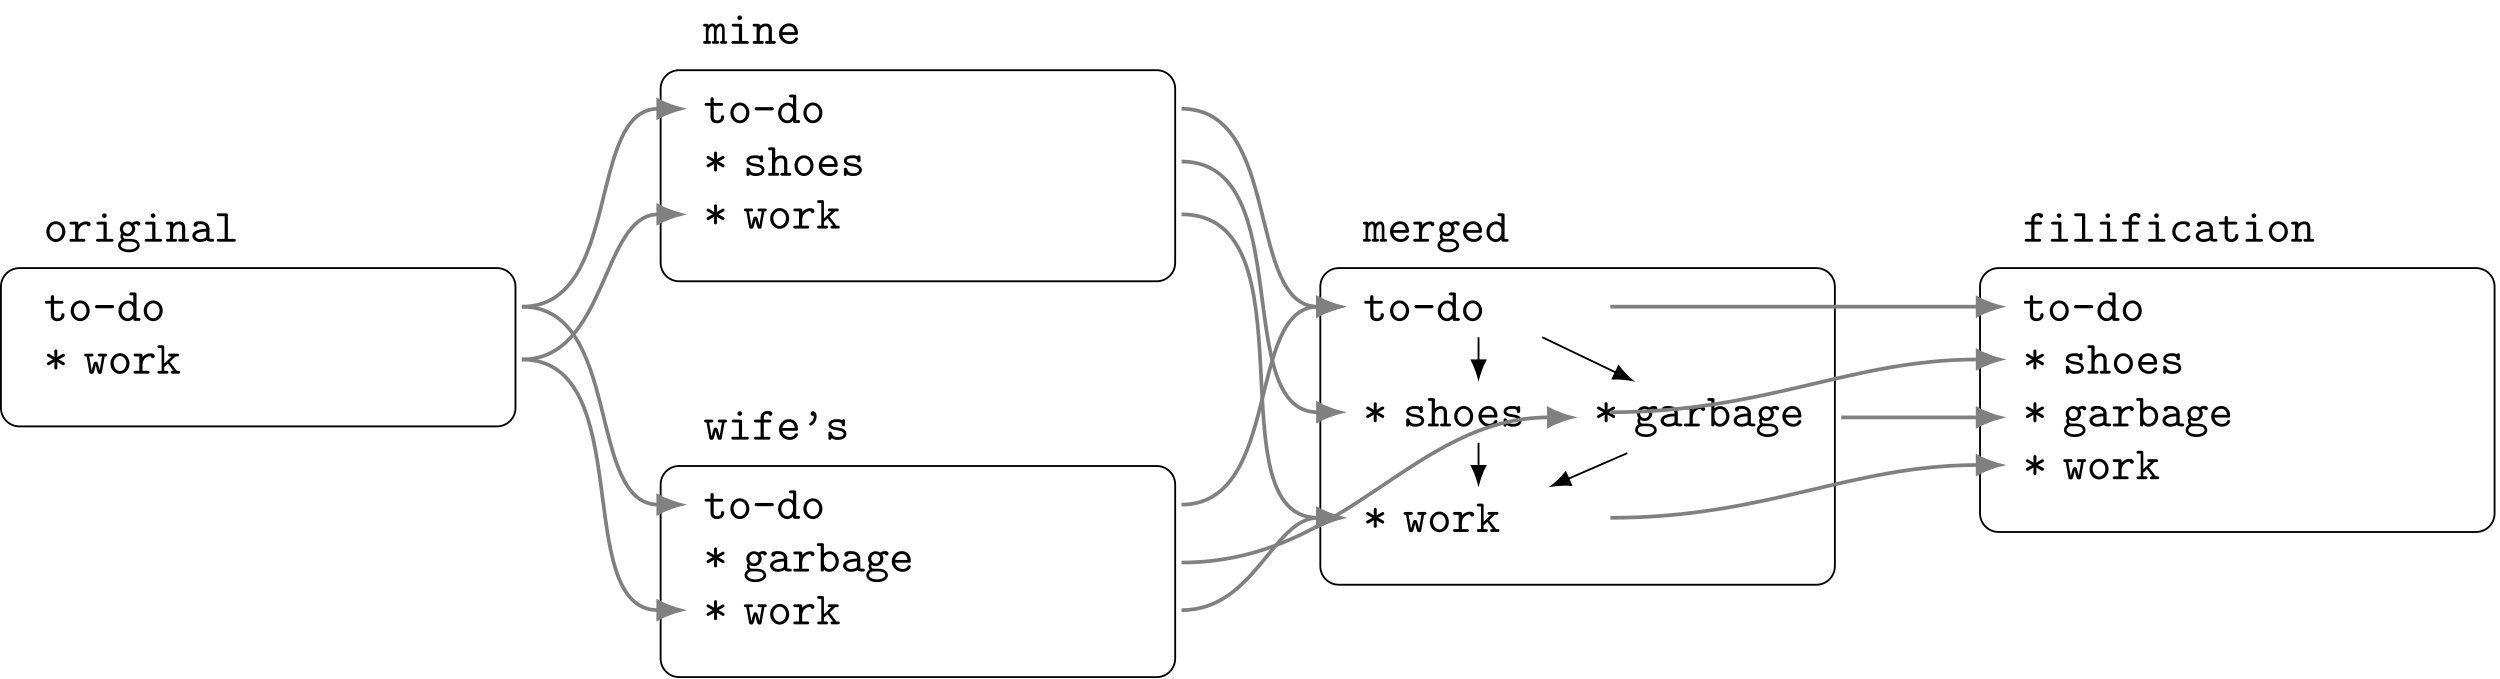
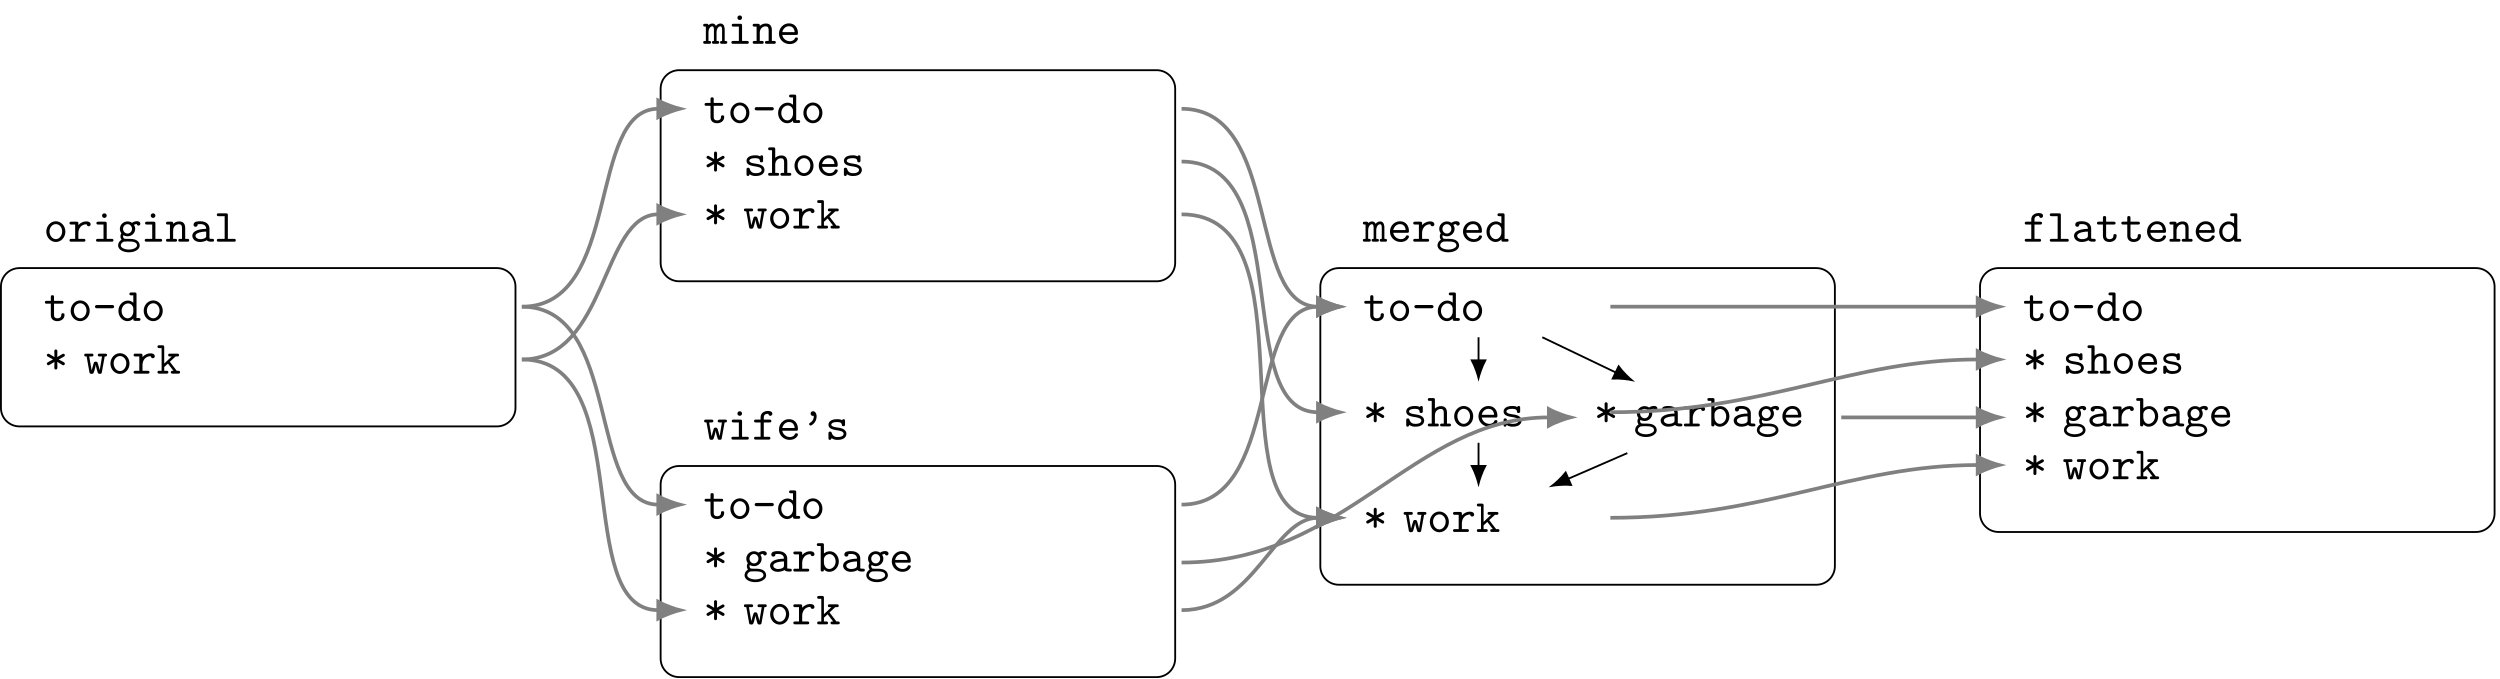
<svg xmlns="http://www.w3.org/2000/svg" xmlns:xlink="http://www.w3.org/1999/xlink" width="537.118pt" height="145.671pt" viewBox="0 0 537.118 145.671" version="1.1">
  <defs>
    <g>
      <symbol overflow="visible" id="glyph0-0">
        <path style="stroke:none;" d="" />
      </symbol>
      <symbol overflow="visible" id="glyph0-1">
        <path style="stroke:none;" d="M 4.656 -2.156 C 4.656 -3.406 3.734 -4.391 2.609 -4.391 C 1.5 -4.391 0.562 -3.406 0.562 -2.156 C 0.562 -0.891 1.516 0.062 2.609 0.062 C 3.703 0.062 4.656 -0.891 4.656 -2.156 Z M 2.609 -0.547 C 1.875 -0.547 1.25 -1.297 1.25 -2.219 C 1.25 -3.125 1.906 -3.781 2.609 -3.781 C 3.328 -3.781 3.969 -3.125 3.969 -2.219 C 3.969 -1.297 3.344 -0.547 2.609 -0.547 Z M 2.609 -0.547 " />
      </symbol>
      <symbol overflow="visible" id="glyph0-2">
        <path style="stroke:none;" d="M 2.219 -1.859 C 2.219 -2.797 2.797 -3.75 4 -3.75 C 4.016 -3.516 4.188 -3.312 4.438 -3.312 C 4.656 -3.312 4.859 -3.469 4.859 -3.734 C 4.859 -3.938 4.734 -4.359 3.906 -4.359 C 3.406 -4.359 2.766 -4.172 2.219 -3.547 L 2.219 -3.891 C 2.219 -4.203 2.156 -4.297 1.812 -4.297 L 0.719 -4.297 C 0.562 -4.297 0.312 -4.297 0.312 -4 C 0.312 -3.688 0.562 -3.688 0.719 -3.688 L 1.531 -3.688 L 1.531 -0.609 L 0.719 -0.609 C 0.562 -0.609 0.312 -0.609 0.312 -0.312 C 0.312 0 0.562 0 0.719 0 L 3.312 0 C 3.469 0 3.734 0 3.734 -0.297 C 3.734 -0.609 3.469 -0.609 3.312 -0.609 L 2.219 -0.609 Z M 2.219 -1.859 " />
      </symbol>
      <symbol overflow="visible" id="glyph0-3">
        <path style="stroke:none;" d="M 3.078 -3.891 C 3.078 -4.203 3.016 -4.297 2.688 -4.297 L 1.266 -4.297 C 1.109 -4.297 0.859 -4.297 0.859 -4 C 0.859 -3.688 1.109 -3.688 1.266 -3.688 L 2.391 -3.688 L 2.391 -0.609 L 1.188 -0.609 C 1.031 -0.609 0.781 -0.609 0.781 -0.297 C 0.781 0 1.031 0 1.188 0 L 4.125 0 C 4.281 0 4.531 0 4.531 -0.297 C 4.531 -0.609 4.281 -0.609 4.125 -0.609 L 3.078 -0.609 Z M 3.078 -5.609 C 3.078 -5.875 2.859 -6.094 2.578 -6.094 C 2.297 -6.094 2.078 -5.875 2.078 -5.609 C 2.078 -5.328 2.297 -5.109 2.578 -5.109 C 2.859 -5.109 3.078 -5.328 3.078 -5.609 Z M 3.078 -5.609 " />
      </symbol>
      <symbol overflow="visible" id="glyph0-4">
        <path style="stroke:none;" d="M 2.328 -1.75 C 1.781 -1.75 1.359 -2.219 1.359 -2.75 C 1.359 -3.312 1.797 -3.766 2.328 -3.766 C 2.859 -3.766 3.281 -3.297 3.281 -2.766 C 3.281 -2.188 2.844 -1.75 2.328 -1.75 Z M 1.422 -1.406 C 1.453 -1.391 1.828 -1.156 2.328 -1.156 C 3.234 -1.156 3.969 -1.875 3.969 -2.766 C 3.969 -3.062 3.875 -3.344 3.703 -3.625 C 3.922 -3.75 4.156 -3.781 4.281 -3.797 C 4.344 -3.531 4.578 -3.453 4.672 -3.453 C 4.844 -3.453 5.078 -3.578 5.078 -3.875 C 5.078 -4.094 4.891 -4.406 4.344 -4.406 C 4.234 -4.406 3.75 -4.391 3.297 -4.062 C 3.125 -4.172 2.781 -4.359 2.328 -4.359 C 1.391 -4.359 0.672 -3.609 0.672 -2.766 C 0.672 -2.328 0.844 -2 1 -1.812 C 0.891 -1.656 0.797 -1.438 0.797 -1.141 C 0.797 -0.781 0.938 -0.531 1.031 -0.422 C 0.297 0.031 0.297 0.703 0.297 0.812 C 0.297 1.672 1.328 2.281 2.609 2.281 C 3.891 2.281 4.938 1.672 4.938 0.812 C 4.938 0.453 4.75 -0.047 4.25 -0.312 C 4.109 -0.391 3.703 -0.609 2.797 -0.609 L 2.109 -0.609 C 2.031 -0.609 1.891 -0.609 1.812 -0.625 C 1.672 -0.625 1.609 -0.625 1.484 -0.766 C 1.375 -0.906 1.359 -1.109 1.359 -1.125 C 1.359 -1.172 1.391 -1.312 1.422 -1.406 Z M 2.609 1.688 C 1.609 1.688 0.875 1.25 0.875 0.812 C 0.875 0.641 0.953 0.312 1.281 0.125 C 1.531 -0.047 1.609 -0.047 2.344 -0.047 C 3.234 -0.047 4.359 -0.047 4.359 0.812 C 4.359 1.25 3.609 1.688 2.609 1.688 Z M 2.609 1.688 " />
      </symbol>
      <symbol overflow="visible" id="glyph0-5">
        <path style="stroke:none;" d="M 1.656 -3.828 C 1.656 -4.141 1.656 -4.297 1.25 -4.297 L 0.531 -4.297 C 0.375 -4.297 0.125 -4.297 0.125 -3.984 C 0.125 -3.688 0.375 -3.688 0.516 -3.688 L 0.969 -3.688 L 0.969 -0.609 L 0.531 -0.609 C 0.375 -0.609 0.125 -0.609 0.125 -0.297 C 0.125 0 0.375 0 0.516 0 L 2.109 0 C 2.25 0 2.5 0 2.5 -0.297 C 2.5 -0.609 2.25 -0.609 2.094 -0.609 L 1.656 -0.609 L 1.656 -2.375 C 1.656 -3.375 2.391 -3.75 2.906 -3.75 C 3.422 -3.75 3.562 -3.469 3.562 -2.875 L 3.562 -0.609 L 3.188 -0.609 C 3.016 -0.609 2.766 -0.609 2.766 -0.297 C 2.766 0 3.047 0 3.188 0 L 4.703 0 C 4.844 0 5.109 0 5.109 -0.297 C 5.109 -0.609 4.859 -0.609 4.688 -0.609 L 4.25 -0.609 L 4.25 -2.922 C 4.25 -3.922 3.75 -4.359 2.953 -4.359 C 2.297 -4.359 1.844 -4.016 1.656 -3.828 Z M 1.656 -3.828 " />
      </symbol>
      <symbol overflow="visible" id="glyph0-6">
        <path style="stroke:none;" d="M 3.656 -0.312 C 3.875 -0.016 4.344 0 4.719 0 C 5 0 5.219 0 5.219 -0.312 C 5.219 -0.609 4.969 -0.609 4.828 -0.609 C 4.406 -0.609 4.312 -0.656 4.234 -0.688 L 4.234 -2.844 C 4.234 -3.547 3.688 -4.391 2.25 -4.391 C 1.828 -4.391 0.812 -4.391 0.812 -3.656 C 0.812 -3.359 1.016 -3.203 1.25 -3.203 C 1.406 -3.203 1.688 -3.297 1.688 -3.656 C 1.688 -3.734 1.703 -3.75 1.906 -3.766 C 2.047 -3.781 2.172 -3.781 2.266 -3.781 C 3.016 -3.781 3.531 -3.469 3.531 -2.766 C 1.781 -2.734 0.547 -2.234 0.547 -1.281 C 0.547 -0.594 1.172 0.062 2.188 0.062 C 2.562 0.062 3.188 -0.016 3.656 -0.312 Z M 3.531 -2.172 L 3.531 -1.328 C 3.531 -1.109 3.531 -0.891 3.156 -0.719 C 2.797 -0.547 2.344 -0.547 2.266 -0.547 C 1.641 -0.547 1.234 -0.891 1.234 -1.281 C 1.234 -1.766 2.094 -2.141 3.531 -2.172 Z M 3.531 -2.172 " />
      </symbol>
      <symbol overflow="visible" id="glyph0-7">
        <path style="stroke:none;" d="M 2.953 -5.688 C 2.953 -5.984 2.906 -6.094 2.562 -6.094 L 0.984 -6.094 C 0.828 -6.094 0.578 -6.094 0.578 -5.781 C 0.578 -5.484 0.844 -5.484 0.984 -5.484 L 2.266 -5.484 L 2.266 -0.609 L 0.984 -0.609 C 0.828 -0.609 0.578 -0.609 0.578 -0.297 C 0.578 0 0.844 0 0.984 0 L 4.25 0 C 4.406 0 4.656 0 4.656 -0.297 C 4.656 -0.609 4.422 -0.609 4.25 -0.609 L 2.953 -0.609 Z M 2.953 -5.688 " />
      </symbol>
      <symbol overflow="visible" id="glyph0-8">
        <path style="stroke:none;" d="M 2.219 -3.688 L 3.844 -3.688 C 4 -3.688 4.25 -3.688 4.25 -3.984 C 4.25 -4.297 4 -4.297 3.844 -4.297 L 2.219 -4.297 L 2.219 -5.109 C 2.219 -5.297 2.219 -5.516 1.875 -5.516 C 1.531 -5.516 1.531 -5.312 1.531 -5.109 L 1.531 -4.297 L 0.656 -4.297 C 0.5 -4.297 0.25 -4.297 0.25 -3.984 C 0.25 -3.688 0.5 -3.688 0.641 -3.688 L 1.531 -3.688 L 1.531 -1.25 C 1.531 -0.297 2.203 0.062 2.938 0.062 C 3.672 0.062 4.469 -0.375 4.469 -1.25 C 4.469 -1.438 4.469 -1.641 4.125 -1.641 C 3.797 -1.641 3.781 -1.438 3.781 -1.266 C 3.781 -0.641 3.203 -0.547 2.984 -0.547 C 2.219 -0.547 2.219 -1.062 2.219 -1.312 Z M 2.219 -3.688 " />
      </symbol>
      <symbol overflow="visible" id="glyph0-9">
        <path style="stroke:none;" d="M 4.203 -2.703 C 4.312 -2.703 4.672 -2.703 4.672 -3.047 C 4.672 -3.406 4.312 -3.406 4.203 -3.406 L 1.031 -3.406 C 0.906 -3.406 0.562 -3.406 0.562 -3.047 C 0.562 -2.703 0.906 -2.703 1.031 -2.703 Z M 4.203 -2.703 " />
      </symbol>
      <symbol overflow="visible" id="glyph0-10">
        <path style="stroke:none;" d="M 3.562 -0.5 C 3.562 -0.141 3.562 0 3.969 0 L 4.688 0 C 4.859 0 5.109 0 5.109 -0.312 C 5.109 -0.609 4.844 -0.609 4.703 -0.609 L 4.25 -0.609 L 4.25 -5.688 C 4.25 -5.984 4.203 -6.094 3.859 -6.094 L 3.125 -6.094 C 2.969 -6.094 2.719 -6.094 2.719 -5.781 C 2.719 -5.484 2.984 -5.484 3.125 -5.484 L 3.562 -5.484 L 3.562 -3.906 C 3.234 -4.203 2.828 -4.359 2.406 -4.359 C 1.312 -4.359 0.359 -3.406 0.359 -2.141 C 0.359 -0.906 1.25 0.062 2.312 0.062 C 2.875 0.062 3.297 -0.203 3.562 -0.5 Z M 3.562 -2.641 L 3.562 -1.938 C 3.562 -1.375 3.125 -0.547 2.359 -0.547 C 1.641 -0.547 1.047 -1.25 1.047 -2.141 C 1.047 -3.094 1.75 -3.75 2.438 -3.75 C 3.078 -3.75 3.562 -3.188 3.562 -2.641 Z M 3.562 -2.641 " />
      </symbol>
      <symbol overflow="visible" id="glyph0-11">
        <path style="stroke:none;" d="M 2.906 -2.516 C 3.516 -2.188 3.156 -2.375 3.844 -1.969 C 4.109 -1.797 4.141 -1.797 4.219 -1.797 C 4.422 -1.797 4.547 -1.984 4.547 -2.141 C 4.547 -2.297 4.422 -2.391 4.406 -2.406 C 4.156 -2.578 3.484 -2.906 3.219 -3.047 L 4.297 -3.625 C 4.422 -3.703 4.547 -3.766 4.547 -3.953 C 4.547 -4 4.547 -4.281 4.141 -4.281 L 2.906 -3.562 C 2.938 -3.828 2.938 -4.484 2.938 -4.781 C 2.938 -4.859 2.938 -5.188 2.609 -5.188 C 2.281 -5.188 2.281 -4.859 2.281 -4.781 C 2.281 -4.484 2.297 -3.828 2.312 -3.562 L 1.234 -4.203 C 1.094 -4.281 1.078 -4.281 1 -4.281 C 0.812 -4.281 0.672 -4.109 0.672 -3.953 C 0.672 -3.766 0.781 -3.703 0.922 -3.641 L 2 -3.047 L 0.922 -2.469 C 0.812 -2.391 0.672 -2.328 0.672 -2.141 C 0.672 -2.094 0.672 -1.797 1.078 -1.797 L 2.312 -2.516 C 2.297 -2.266 2.281 -1.609 2.281 -1.312 C 2.281 -1.219 2.281 -0.891 2.609 -0.891 C 2.938 -0.891 2.938 -1.219 2.938 -1.312 C 2.938 -1.609 2.938 -2.266 2.906 -2.516 Z M 2.906 -2.516 " />
      </symbol>
      <symbol overflow="visible" id="glyph0-12">
        <path style="stroke:none;" d="M 4.562 -3.688 C 4.859 -3.688 5.062 -3.688 5.062 -4 C 5.062 -4.297 4.828 -4.297 4.641 -4.297 L 3.5 -4.297 C 3.312 -4.297 3.078 -4.297 3.078 -4 C 3.078 -3.688 3.312 -3.688 3.5 -3.688 L 3.984 -3.688 L 3.484 -0.719 C 3.438 -0.984 3.312 -1.438 3.188 -1.844 C 3.016 -2.469 2.984 -2.578 2.625 -2.578 C 2.531 -2.578 2.344 -2.578 2.234 -2.359 C 2.203 -2.297 1.797 -0.922 1.766 -0.719 L 1.75 -0.719 L 1.234 -3.688 L 1.719 -3.688 C 1.906 -3.688 2.141 -3.688 2.141 -3.984 C 2.141 -4.297 1.906 -4.297 1.719 -4.297 L 0.578 -4.297 C 0.406 -4.297 0.156 -4.297 0.156 -4 C 0.156 -3.688 0.375 -3.688 0.672 -3.688 L 1.266 -0.344 C 1.312 -0.109 1.328 0.047 1.734 0.047 C 2.141 0.047 2.156 -0.047 2.344 -0.656 C 2.594 -1.531 2.609 -1.672 2.625 -1.891 L 2.641 -1.891 C 2.688 -1.375 3.062 -0.203 3.094 -0.125 C 3.219 0.047 3.406 0.047 3.516 0.047 C 3.891 0.047 3.922 -0.125 3.953 -0.344 Z M 4.562 -3.688 " />
      </symbol>
      <symbol overflow="visible" id="glyph0-13">
        <path style="stroke:none;" d="M 2.859 -2.547 L 4.094 -3.688 L 4.438 -3.688 C 4.578 -3.688 4.844 -3.688 4.844 -3.984 C 4.844 -4.297 4.578 -4.297 4.438 -4.297 L 2.906 -4.297 C 2.734 -4.297 2.5 -4.297 2.5 -3.984 C 2.5 -3.688 2.75 -3.688 2.906 -3.688 L 3.266 -3.688 L 1.656 -2.172 L 1.656 -5.688 C 1.656 -5.984 1.594 -6.094 1.25 -6.094 L 0.609 -6.094 C 0.453 -6.094 0.203 -6.094 0.203 -5.797 C 0.203 -5.484 0.453 -5.484 0.609 -5.484 L 1.094 -5.484 L 1.094 -0.609 L 0.609 -0.609 C 0.453 -0.609 0.203 -0.609 0.203 -0.312 C 0.203 0 0.453 0 0.609 0 L 2.141 0 C 2.297 0 2.547 0 2.547 -0.297 C 2.547 -0.609 2.297 -0.609 2.141 -0.609 L 1.656 -0.609 L 1.656 -1.422 L 2.453 -2.156 L 3.641 -0.609 C 3.281 -0.609 3.078 -0.609 3.078 -0.297 C 3.078 0 3.328 0 3.484 0 L 4.656 0 C 4.812 0 5.062 0 5.062 -0.297 C 5.062 -0.609 4.812 -0.609 4.656 -0.609 L 4.344 -0.609 Z M 2.859 -2.547 " />
      </symbol>
      <symbol overflow="visible" id="glyph0-14">
        <path style="stroke:none;" d="M 1.094 -4 C 1.062 -4.297 0.875 -4.297 0.688 -4.297 L 0.375 -4.297 C 0.219 -4.297 -0.047 -4.297 -0.047 -4 C -0.047 -3.688 0.172 -3.688 0.531 -3.688 L 0.531 -0.609 C 0.172 -0.609 -0.047 -0.609 -0.047 -0.297 C -0.047 0 0.234 0 0.375 0 L 1.25 0 C 1.391 0 1.656 0 1.656 -0.297 C 1.656 -0.609 1.453 -0.609 1.094 -0.609 L 1.094 -2.391 C 1.094 -3.281 1.5 -3.75 1.906 -3.75 C 2.141 -3.75 2.266 -3.578 2.266 -2.938 L 2.266 -0.609 C 2.078 -0.609 1.828 -0.609 1.828 -0.297 C 1.828 0 2.109 0 2.25 0 L 2.984 0 C 3.141 0 3.406 0 3.406 -0.297 C 3.406 -0.609 3.188 -0.609 2.828 -0.609 L 2.828 -2.391 C 2.828 -3.281 3.234 -3.75 3.656 -3.75 C 3.875 -3.75 4.016 -3.578 4.016 -2.938 L 4.016 -0.609 C 3.828 -0.609 3.578 -0.609 3.578 -0.297 C 3.578 0 3.844 0 3.984 0 L 4.734 0 C 4.891 0 5.141 0 5.141 -0.297 C 5.141 -0.609 4.938 -0.609 4.578 -0.609 L 4.578 -3.016 C 4.578 -3.219 4.578 -4.359 3.688 -4.359 C 3.391 -4.359 2.984 -4.234 2.703 -3.844 C 2.547 -4.172 2.266 -4.359 1.938 -4.359 C 1.625 -4.359 1.328 -4.219 1.094 -4 Z M 1.094 -4 " />
      </symbol>
      <symbol overflow="visible" id="glyph0-15">
        <path style="stroke:none;" d="M 4.234 -1.906 C 4.438 -1.906 4.625 -1.906 4.625 -2.266 C 4.625 -3.406 3.984 -4.391 2.688 -4.391 C 1.5 -4.391 0.547 -3.391 0.547 -2.156 C 0.547 -0.953 1.562 0.062 2.844 0.062 C 4.156 0.062 4.625 -0.844 4.625 -1.094 C 4.625 -1.359 4.344 -1.359 4.281 -1.359 C 4.094 -1.359 4.016 -1.328 3.953 -1.141 C 3.734 -0.641 3.188 -0.547 2.906 -0.547 C 2.156 -0.547 1.422 -1.047 1.25 -1.906 Z M 1.266 -2.5 C 1.406 -3.234 2 -3.781 2.688 -3.781 C 3.203 -3.781 3.828 -3.531 3.922 -2.5 Z M 1.266 -2.5 " />
      </symbol>
      <symbol overflow="visible" id="glyph0-16">
        <path style="stroke:none;" d="M 2.969 -2.547 C 2.734 -2.578 2.547 -2.609 2.297 -2.656 C 2 -2.703 1.328 -2.828 1.328 -3.203 C 1.328 -3.469 1.641 -3.781 2.594 -3.781 C 3.422 -3.781 3.562 -3.484 3.594 -3.219 C 3.594 -3.047 3.625 -2.875 3.922 -2.875 C 4.281 -2.875 4.281 -3.094 4.281 -3.297 L 4.281 -3.984 C 4.281 -4.141 4.281 -4.391 3.984 -4.391 C 3.734 -4.391 3.703 -4.25 3.672 -4.172 C 3.234 -4.391 2.797 -4.391 2.609 -4.391 C 0.953 -4.391 0.719 -3.562 0.719 -3.203 C 0.719 -2.297 1.766 -2.125 2.688 -1.984 C 3.172 -1.906 3.969 -1.781 3.969 -1.25 C 3.969 -0.875 3.594 -0.547 2.688 -0.547 C 2.219 -0.547 1.672 -0.656 1.422 -1.438 C 1.359 -1.609 1.328 -1.719 1.062 -1.719 C 0.719 -1.719 0.719 -1.516 0.719 -1.312 L 0.719 -0.344 C 0.719 -0.188 0.719 0.062 1.016 0.062 C 1.109 0.062 1.266 0.047 1.391 -0.312 C 1.875 0.047 2.406 0.062 2.688 0.062 C 4.25 0.062 4.578 -0.766 4.578 -1.25 C 4.578 -2.281 3.297 -2.5 2.969 -2.547 Z M 2.969 -2.547 " />
      </symbol>
      <symbol overflow="visible" id="glyph0-17">
        <path style="stroke:none;" d="M 4.25 -2.922 C 4.25 -3.922 3.75 -4.359 2.953 -4.359 C 2.297 -4.359 1.844 -4.016 1.656 -3.828 L 1.656 -5.688 C 1.656 -5.984 1.594 -6.094 1.25 -6.094 L 0.531 -6.094 C 0.375 -6.094 0.125 -6.094 0.125 -5.781 C 0.125 -5.484 0.375 -5.484 0.516 -5.484 L 0.969 -5.484 L 0.969 -0.609 L 0.531 -0.609 C 0.375 -0.609 0.125 -0.609 0.125 -0.297 C 0.125 0 0.375 0 0.516 0 L 2.109 0 C 2.25 0 2.5 0 2.5 -0.297 C 2.5 -0.609 2.25 -0.609 2.094 -0.609 L 1.656 -0.609 L 1.656 -2.375 C 1.656 -3.375 2.391 -3.75 2.906 -3.75 C 3.422 -3.75 3.562 -3.469 3.562 -2.875 L 3.562 -0.609 L 3.188 -0.609 C 3.016 -0.609 2.766 -0.609 2.766 -0.297 C 2.766 0 3.047 0 3.188 0 L 4.703 0 C 4.844 0 5.109 0 5.109 -0.297 C 5.109 -0.609 4.859 -0.609 4.688 -0.609 L 4.25 -0.609 Z M 4.25 -2.922 " />
      </symbol>
      <symbol overflow="visible" id="glyph0-18">
        <path style="stroke:none;" d="M 2.516 -3.688 L 3.734 -3.688 C 3.891 -3.688 4.141 -3.688 4.141 -3.984 C 4.141 -4.297 3.891 -4.297 3.734 -4.297 L 2.516 -4.297 L 2.516 -4.766 C 2.516 -5.547 3.188 -5.547 3.484 -5.547 C 3.484 -5.5 3.578 -5.109 3.922 -5.109 C 4.125 -5.109 4.359 -5.281 4.359 -5.547 C 4.359 -6.156 3.562 -6.156 3.406 -6.156 C 2.609 -6.156 1.828 -5.688 1.828 -4.828 L 1.828 -4.297 L 0.844 -4.297 C 0.672 -4.297 0.422 -4.297 0.422 -3.984 C 0.422 -3.688 0.672 -3.688 0.828 -3.688 L 1.828 -3.688 L 1.828 -0.609 L 0.828 -0.609 C 0.672 -0.609 0.422 -0.609 0.422 -0.312 C 0.422 0 0.672 0 0.828 0 L 3.531 0 C 3.672 0 3.938 0 3.938 -0.297 C 3.938 -0.609 3.672 -0.609 3.531 -0.609 L 2.516 -0.609 Z M 2.516 -3.688 " />
      </symbol>
      <symbol overflow="visible" id="glyph0-19">
        <path style="stroke:none;" d="M 3.406 -4.953 C 3.406 -5.719 3.031 -6.094 2.625 -6.094 C 2.297 -6.094 2.109 -5.828 2.109 -5.594 C 2.109 -5.328 2.312 -5.094 2.609 -5.094 C 2.688 -5.094 2.734 -5.109 2.75 -5.109 C 2.797 -5.109 2.797 -5.016 2.797 -4.953 C 2.797 -4.766 2.766 -4.047 1.969 -3.594 C 1.891 -3.531 1.797 -3.484 1.797 -3.328 C 1.797 -3.156 1.969 -3.016 2.109 -3.016 C 2.344 -3.016 3.406 -3.703 3.406 -4.953 Z M 3.406 -4.953 " />
      </symbol>
      <symbol overflow="visible" id="glyph0-20">
        <path style="stroke:none;" d="M 1.656 -3.875 L 1.656 -5.688 C 1.656 -5.984 1.594 -6.094 1.25 -6.094 L 0.531 -6.094 C 0.375 -6.094 0.125 -6.094 0.125 -5.781 C 0.125 -5.484 0.375 -5.484 0.516 -5.484 L 0.969 -5.484 L 0.969 -0.406 C 0.969 -0.203 0.969 0 1.312 0 C 1.656 0 1.656 -0.203 1.656 -0.453 C 2.062 -0.031 2.5 0.062 2.812 0.062 C 3.891 0.062 4.859 -0.891 4.859 -2.156 C 4.859 -3.375 3.984 -4.359 2.922 -4.359 C 2.438 -4.359 2 -4.172 1.656 -3.875 Z M 1.656 -1.906 L 1.656 -2.625 C 1.656 -3.219 2.234 -3.75 2.859 -3.75 C 3.594 -3.75 4.172 -3.016 4.172 -2.156 C 4.172 -1.203 3.484 -0.547 2.781 -0.547 C 2 -0.547 1.656 -1.422 1.656 -1.906 Z M 1.656 -1.906 " />
-       </symbol>
-       <symbol overflow="visible" id="glyph0-21">
-         <path style="stroke:none;" d="M 4.641 -1.094 C 4.641 -1.359 4.359 -1.359 4.297 -1.359 C 4.141 -1.359 4.031 -1.344 3.969 -1.141 C 3.906 -1.016 3.719 -0.547 2.984 -0.547 C 2.141 -0.547 1.422 -1.25 1.422 -2.156 C 1.422 -2.625 1.688 -3.781 3.047 -3.781 C 3.25 -3.781 3.641 -3.781 3.641 -3.688 C 3.656 -3.344 3.844 -3.203 4.078 -3.203 C 4.312 -3.203 4.531 -3.375 4.531 -3.656 C 4.531 -4.391 3.484 -4.391 3.047 -4.391 C 1.328 -4.391 0.734 -3.031 0.734 -2.156 C 0.734 -0.953 1.672 0.062 2.922 0.062 C 4.312 0.062 4.641 -0.922 4.641 -1.094 Z M 4.641 -1.094 " />
      </symbol>
    </g>
    <clipPath id="clip1">
      <path d="M 136 94 L 259 94 L 259 145.672 L 136 145.672 Z M 136 94 " />
    </clipPath>
    <clipPath id="clip2">
      <path d="M 419 51 L 537.117 51 L 537.117 120 L 419 120 Z M 419 51 " />
    </clipPath>
  </defs>
  <g id="surface1">
    <path style="fill:none;stroke-width:0.399;stroke-linecap:butt;stroke-linejoin:miter;stroke:rgb(0%,0%,0%);stroke-opacity:1;stroke-miterlimit:10;" d="M 0 -3.984 L 0 -30.031 C 0 -32.23 1.785 -34.015 3.985 -34.015 L 106.567 -34.015 C 108.77 -34.015 110.551 -32.23 110.551 -30.031 L 110.551 -3.984 C 110.551 -1.785 108.77 0 106.567 0 L 3.985 0 C 1.785 0 0 -1.785 0 -3.984 Z M 0 -3.984 " transform="matrix(1,0,0,-1,0.199,57.598)" />
    <g style="fill:rgb(0%,0%,0%);fill-opacity:1;">
      <use xlink:href="#glyph0-1" x="9.388" y="51.928" />
      <use xlink:href="#glyph0-2" x="14.618" y="51.928" />
      <use xlink:href="#glyph0-3" x="19.849" y="51.928" />
      <use xlink:href="#glyph0-4" x="25.079" y="51.928" />
      <use xlink:href="#glyph0-3" x="30.309" y="51.928" />
      <use xlink:href="#glyph0-5" x="35.54" y="51.928" />
      <use xlink:href="#glyph0-6" x="40.77" y="51.928" />
      <use xlink:href="#glyph0-7" x="46.001" y="51.928" />
    </g>
    <g style="fill:rgb(0%,0%,0%);fill-opacity:1;">
      <use xlink:href="#glyph0-8" x="9.388" y="68.936" />
      <use xlink:href="#glyph0-1" x="14.618" y="68.936" />
      <use xlink:href="#glyph0-9" x="19.849" y="68.936" />
      <use xlink:href="#glyph0-10" x="25.079" y="68.936" />
      <use xlink:href="#glyph0-1" x="30.309" y="68.936" />
    </g>
    <g style="fill:rgb(0%,0%,0%);fill-opacity:1;">
      <use xlink:href="#glyph0-11" x="9.388" y="80.275" />
    </g>
    <g style="fill:rgb(0%,0%,0%);fill-opacity:1;">
      <use xlink:href="#glyph0-12" x="17.936" y="80.275" />
      <use xlink:href="#glyph0-1" x="23.166" y="80.275" />
      <use xlink:href="#glyph0-2" x="28.397" y="80.275" />
      <use xlink:href="#glyph0-13" x="33.627" y="80.275" />
    </g>
    <path style="fill:none;stroke-width:0.399;stroke-linecap:butt;stroke-linejoin:miter;stroke:rgb(0%,0%,0%);stroke-opacity:1;stroke-miterlimit:10;" d="M 141.735 38.535 L 141.735 1.149 C 141.735 -1.05 143.52 -2.836 145.719 -2.836 L 248.301 -2.836 C 250.504 -2.836 252.285 -1.05 252.285 1.149 L 252.285 38.535 C 252.285 40.735 250.504 42.52 248.301 42.52 L 145.719 42.52 C 143.52 42.52 141.735 40.735 141.735 38.535 Z M 141.735 38.535 " transform="matrix(1,0,0,-1,0.199,57.598)" />
    <g style="fill:rgb(0%,0%,0%);fill-opacity:1;">
      <use xlink:href="#glyph0-14" x="151.121" y="9.409" />
      <use xlink:href="#glyph0-3" x="156.351" y="9.409" />
      <use xlink:href="#glyph0-5" x="161.582" y="9.409" />
      <use xlink:href="#glyph0-15" x="166.812" y="9.409" />
    </g>
    <g style="fill:rgb(0%,0%,0%);fill-opacity:1;">
      <use xlink:href="#glyph0-8" x="151.121" y="26.417" />
      <use xlink:href="#glyph0-1" x="156.351" y="26.417" />
      <use xlink:href="#glyph0-9" x="161.582" y="26.417" />
      <use xlink:href="#glyph0-10" x="166.812" y="26.417" />
      <use xlink:href="#glyph0-1" x="172.042" y="26.417" />
    </g>
    <g style="fill:rgb(0%,0%,0%);fill-opacity:1;">
      <use xlink:href="#glyph0-11" x="151.121" y="37.755" />
    </g>
    <g style="fill:rgb(0%,0%,0%);fill-opacity:1;">
      <use xlink:href="#glyph0-16" x="159.669" y="37.755" />
      <use xlink:href="#glyph0-17" x="164.899" y="37.755" />
      <use xlink:href="#glyph0-1" x="170.13" y="37.755" />
      <use xlink:href="#glyph0-15" x="175.36" y="37.755" />
      <use xlink:href="#glyph0-16" x="180.59" y="37.755" />
    </g>
    <g style="fill:rgb(0%,0%,0%);fill-opacity:1;">
      <use xlink:href="#glyph0-11" x="151.121" y="49.094" />
    </g>
    <g style="fill:rgb(0%,0%,0%);fill-opacity:1;">
      <use xlink:href="#glyph0-12" x="159.669" y="49.094" />
      <use xlink:href="#glyph0-1" x="164.899" y="49.094" />
      <use xlink:href="#glyph0-2" x="170.13" y="49.094" />
      <use xlink:href="#glyph0-13" x="175.36" y="49.094" />
    </g>
    <g clip-path="url(#clip1)" clip-rule="nonzero">
      <path style="fill:none;stroke-width:0.399;stroke-linecap:butt;stroke-linejoin:miter;stroke:rgb(0%,0%,0%);stroke-opacity:1;stroke-miterlimit:10;" d="M 141.735 -46.504 L 141.735 -83.89 C 141.735 -86.09 143.52 -87.875 145.719 -87.875 L 248.301 -87.875 C 250.504 -87.875 252.285 -86.09 252.285 -83.89 L 252.285 -46.504 C 252.285 -44.304 250.504 -42.519 248.301 -42.519 L 145.719 -42.519 C 143.52 -42.519 141.735 -44.304 141.735 -46.504 Z M 141.735 -46.504 " transform="matrix(1,0,0,-1,0.199,57.598)" />
    </g>
    <g style="fill:rgb(0%,0%,0%);fill-opacity:1;">
      <use xlink:href="#glyph0-12" x="151.121" y="94.448" />
      <use xlink:href="#glyph0-3" x="156.351" y="94.448" />
      <use xlink:href="#glyph0-18" x="161.582" y="94.448" />
      <use xlink:href="#glyph0-15" x="166.812" y="94.448" />
      <use xlink:href="#glyph0-19" x="172.042" y="94.448" />
      <use xlink:href="#glyph0-16" x="177.273" y="94.448" />
    </g>
    <g style="fill:rgb(0%,0%,0%);fill-opacity:1;">
      <use xlink:href="#glyph0-8" x="151.121" y="111.456" />
      <use xlink:href="#glyph0-1" x="156.351" y="111.456" />
      <use xlink:href="#glyph0-9" x="161.582" y="111.456" />
      <use xlink:href="#glyph0-10" x="166.812" y="111.456" />
      <use xlink:href="#glyph0-1" x="172.042" y="111.456" />
    </g>
    <g style="fill:rgb(0%,0%,0%);fill-opacity:1;">
      <use xlink:href="#glyph0-11" x="151.121" y="122.795" />
    </g>
    <g style="fill:rgb(0%,0%,0%);fill-opacity:1;">
      <use xlink:href="#glyph0-4" x="159.669" y="122.795" />
      <use xlink:href="#glyph0-6" x="164.899" y="122.795" />
      <use xlink:href="#glyph0-2" x="170.13" y="122.795" />
      <use xlink:href="#glyph0-20" x="175.36" y="122.795" />
      <use xlink:href="#glyph0-6" x="180.59" y="122.795" />
      <use xlink:href="#glyph0-4" x="185.821" y="122.795" />
      <use xlink:href="#glyph0-15" x="191.051" y="122.795" />
    </g>
    <g style="fill:rgb(0%,0%,0%);fill-opacity:1;">
      <use xlink:href="#glyph0-11" x="151.121" y="134.133" />
    </g>
    <g style="fill:rgb(0%,0%,0%);fill-opacity:1;">
      <use xlink:href="#glyph0-12" x="159.669" y="134.133" />
      <use xlink:href="#glyph0-1" x="164.899" y="134.133" />
      <use xlink:href="#glyph0-2" x="170.13" y="134.133" />
      <use xlink:href="#glyph0-13" x="175.36" y="134.133" />
    </g>
    <g style="fill:rgb(0%,0%,0%);fill-opacity:1;">
      <use xlink:href="#glyph0-14" x="292.853" y="51.928" />
      <use xlink:href="#glyph0-15" x="298.083" y="51.928" />
      <use xlink:href="#glyph0-2" x="303.314" y="51.928" />
      <use xlink:href="#glyph0-4" x="308.544" y="51.928" />
      <use xlink:href="#glyph0-15" x="313.774" y="51.928" />
      <use xlink:href="#glyph0-10" x="319.005" y="51.928" />
    </g>
    <g style="fill:rgb(0%,0%,0%);fill-opacity:1;">
      <use xlink:href="#glyph0-8" x="292.853" y="68.936" />
      <use xlink:href="#glyph0-1" x="298.083" y="68.936" />
      <use xlink:href="#glyph0-9" x="303.314" y="68.936" />
      <use xlink:href="#glyph0-10" x="308.544" y="68.936" />
      <use xlink:href="#glyph0-1" x="313.774" y="68.936" />
    </g>
    <g style="fill:rgb(0%,0%,0%);fill-opacity:1;">
      <use xlink:href="#glyph0-11" x="292.853" y="91.613" />
    </g>
    <g style="fill:rgb(0%,0%,0%);fill-opacity:1;">
      <use xlink:href="#glyph0-16" x="301.401" y="91.613" />
      <use xlink:href="#glyph0-17" x="306.631" y="91.613" />
      <use xlink:href="#glyph0-1" x="311.862" y="91.613" />
      <use xlink:href="#glyph0-15" x="317.092" y="91.613" />
      <use xlink:href="#glyph0-16" x="322.322" y="91.613" />
    </g>
    <path style="fill:none;stroke-width:0.399;stroke-linecap:butt;stroke-linejoin:miter;stroke:rgb(0%,0%,0%);stroke-opacity:1;stroke-miterlimit:10;" d="M 317.461 -14.859 L 317.461 -19.824 " transform="matrix(1,0,0,-1,0.199,57.598)" />
    <path style="fill-rule:nonzero;fill:rgb(0%,0%,0%);fill-opacity:1;stroke-width:0.399;stroke-linecap:butt;stroke-linejoin:miter;stroke:rgb(0%,0%,0%);stroke-opacity:1;stroke-miterlimit:10;" d="M 3.76 0 C 3.3 0.114 1.268 0.75 -0.001 1.446 L -0.001 -1.445 C 1.268 -0.75 3.3 -0.113 3.76 0 Z M 3.76 0 " transform="matrix(0,1,1,0,317.6599,77.42313)" />
    <g style="fill:rgb(0%,0%,0%);fill-opacity:1;">
      <use xlink:href="#glyph0-11" x="342.459" y="91.613" />
    </g>
    <g style="fill:rgb(0%,0%,0%);fill-opacity:1;">
      <use xlink:href="#glyph0-4" x="351.007" y="91.613" />
      <use xlink:href="#glyph0-6" x="356.237" y="91.613" />
      <use xlink:href="#glyph0-2" x="361.468" y="91.613" />
      <use xlink:href="#glyph0-20" x="366.698" y="91.613" />
      <use xlink:href="#glyph0-6" x="371.928" y="91.613" />
      <use xlink:href="#glyph0-4" x="377.159" y="91.613" />
      <use xlink:href="#glyph0-15" x="382.389" y="91.613" />
    </g>
    <path style="fill:none;stroke-width:0.399;stroke-linecap:butt;stroke-linejoin:miter;stroke:rgb(0%,0%,0%);stroke-opacity:1;stroke-miterlimit:10;" d="M 331.153 -14.859 L 346.922 -22.418 " transform="matrix(1,0,0,-1,0.199,57.598)" />
    <path style="fill-rule:nonzero;fill:rgb(0%,0%,0%);fill-opacity:1;stroke-width:0.399;stroke-linecap:butt;stroke-linejoin:miter;stroke:rgb(0%,0%,0%);stroke-opacity:1;stroke-miterlimit:10;" d="M 3.759 0 C 3.3 0.112 1.267 0.752 0.001 1.448 L -0 -1.448 C 1.268 -0.754 3.3 -0.112 3.759 0 Z M 3.759 0 " transform="matrix(0.90503,0.43391,0.43391,-0.90503,347.1209,80.01743)" />
    <g style="fill:rgb(0%,0%,0%);fill-opacity:1;">
      <use xlink:href="#glyph0-11" x="292.853" y="114.291" />
    </g>
    <g style="fill:rgb(0%,0%,0%);fill-opacity:1;">
      <use xlink:href="#glyph0-12" x="301.401" y="114.291" />
      <use xlink:href="#glyph0-1" x="306.631" y="114.291" />
      <use xlink:href="#glyph0-2" x="311.862" y="114.291" />
      <use xlink:href="#glyph0-13" x="317.092" y="114.291" />
    </g>
    <path style="fill:none;stroke-width:0.399;stroke-linecap:butt;stroke-linejoin:miter;stroke:rgb(0%,0%,0%);stroke-opacity:1;stroke-miterlimit:10;" d="M 317.461 -37.535 L 317.461 -42.504 " transform="matrix(1,0,0,-1,0.199,57.598)" />
    <path style="fill-rule:nonzero;fill:rgb(0%,0%,0%);fill-opacity:1;stroke-width:0.399;stroke-linecap:butt;stroke-linejoin:miter;stroke:rgb(0%,0%,0%);stroke-opacity:1;stroke-miterlimit:10;" d="M 3.763 0 C 3.298 0.114 1.27 0.75 0.001 1.446 L 0.001 -1.445 C 1.27 -0.75 3.298 -0.113 3.763 0 Z M 3.763 0 " transform="matrix(0,1,1,0,317.6599,100.1006)" />
    <path style="fill:none;stroke-width:0.399;stroke-linecap:butt;stroke-linejoin:miter;stroke:rgb(0%,0%,0%);stroke-opacity:1;stroke-miterlimit:10;" d="M 349.426 -39.75 L 336.762 -45.254 " transform="matrix(1,0,0,-1,0.199,57.598)" />
    <path style="fill-rule:nonzero;fill:rgb(0%,0%,0%);fill-opacity:1;stroke-width:0.399;stroke-linecap:butt;stroke-linejoin:miter;stroke:rgb(0%,0%,0%);stroke-opacity:1;stroke-miterlimit:10;" d="M 3.763 -0.001 C 3.297 0.112 1.271 0.751 0 1.448 L 0 -1.448 C 1.267 -0.753 3.297 -0.113 3.763 -0.001 Z M 3.763 -0.001 " transform="matrix(-0.91867,0.39934,0.39934,0.91867,336.961,102.8533)" />
    <path style="fill:none;stroke-width:0.399;stroke-linecap:butt;stroke-linejoin:miter;stroke:rgb(0%,0%,0%);stroke-opacity:1;stroke-miterlimit:10;" d="M 283.469 -3.984 L 283.469 -64.047 C 283.469 -66.25 285.254 -68.031 287.453 -68.031 L 390.035 -68.031 C 392.238 -68.031 394.02 -66.25 394.02 -64.047 L 394.02 -3.984 C 394.02 -1.785 392.238 0 390.035 0 L 287.453 0 C 285.254 0 283.469 -1.785 283.469 -3.984 Z M 283.469 -3.984 " transform="matrix(1,0,0,-1,0.199,57.598)" />
    <g clip-path="url(#clip2)" clip-rule="nonzero">
      <path style="fill:none;stroke-width:0.399;stroke-linecap:butt;stroke-linejoin:miter;stroke:rgb(0%,0%,0%);stroke-opacity:1;stroke-miterlimit:10;" d="M 425.203 -3.984 L 425.203 -52.707 C 425.203 -54.91 426.985 -56.695 429.188 -56.695 L 531.77 -56.695 C 533.969 -56.695 535.754 -54.91 535.754 -52.707 L 535.754 -3.984 C 535.754 -1.785 533.969 0 531.77 0 L 429.188 0 C 426.985 0 425.203 -1.785 425.203 -3.984 Z M 425.203 -3.984 " transform="matrix(1,0,0,-1,0.199,57.598)" />
    </g>
    <g style="fill:rgb(0%,0%,0%);fill-opacity:1;">
      <use xlink:href="#glyph0-18" x="434.585" y="51.928" />
-       <use xlink:href="#glyph0-3" x="439.815" y="51.928" />
-       <use xlink:href="#glyph0-7" x="445.046" y="51.928" />
-       <use xlink:href="#glyph0-3" x="450.276" y="51.928" />
-       <use xlink:href="#glyph0-18" x="455.506" y="51.928" />
-       <use xlink:href="#glyph0-3" x="460.737" y="51.928" />
-       <use xlink:href="#glyph0-21" x="465.967" y="51.928" />
-       <use xlink:href="#glyph0-6" x="471.198" y="51.928" />
-       <use xlink:href="#glyph0-8" x="476.428" y="51.928" />
-       <use xlink:href="#glyph0-3" x="481.658" y="51.928" />
-       <use xlink:href="#glyph0-1" x="486.889" y="51.928" />
-       <use xlink:href="#glyph0-5" x="492.119" y="51.928" />
+       <use xlink:href="#glyph0-7" x="439.815" y="51.928" />
+       <use xlink:href="#glyph0-6" x="445.046" y="51.928" />
+       <use xlink:href="#glyph0-8" x="450.276" y="51.928" />
+       <use xlink:href="#glyph0-8" x="455.506" y="51.928" />
+       <use xlink:href="#glyph0-15" x="460.737" y="51.928" />
+       <use xlink:href="#glyph0-5" x="465.967" y="51.928" />
+       <use xlink:href="#glyph0-15" x="471.198" y="51.928" />
+       <use xlink:href="#glyph0-10" x="476.428" y="51.928" />
    </g>
    <g style="fill:rgb(0%,0%,0%);fill-opacity:1;">
      <use xlink:href="#glyph0-8" x="434.585" y="68.936" />
      <use xlink:href="#glyph0-1" x="439.815" y="68.936" />
      <use xlink:href="#glyph0-9" x="445.046" y="68.936" />
      <use xlink:href="#glyph0-10" x="450.276" y="68.936" />
      <use xlink:href="#glyph0-1" x="455.506" y="68.936" />
    </g>
    <g style="fill:rgb(0%,0%,0%);fill-opacity:1;">
      <use xlink:href="#glyph0-11" x="434.585" y="80.275" />
    </g>
    <g style="fill:rgb(0%,0%,0%);fill-opacity:1;">
      <use xlink:href="#glyph0-16" x="443.133" y="80.275" />
      <use xlink:href="#glyph0-17" x="448.363" y="80.275" />
      <use xlink:href="#glyph0-1" x="453.594" y="80.275" />
      <use xlink:href="#glyph0-15" x="458.824" y="80.275" />
      <use xlink:href="#glyph0-16" x="464.054" y="80.275" />
    </g>
    <g style="fill:rgb(0%,0%,0%);fill-opacity:1;">
      <use xlink:href="#glyph0-11" x="434.585" y="91.613" />
    </g>
    <g style="fill:rgb(0%,0%,0%);fill-opacity:1;">
      <use xlink:href="#glyph0-4" x="443.133" y="91.613" />
      <use xlink:href="#glyph0-6" x="448.363" y="91.613" />
      <use xlink:href="#glyph0-2" x="453.594" y="91.613" />
      <use xlink:href="#glyph0-20" x="458.824" y="91.613" />
      <use xlink:href="#glyph0-6" x="464.054" y="91.613" />
      <use xlink:href="#glyph0-4" x="469.285" y="91.613" />
      <use xlink:href="#glyph0-15" x="474.515" y="91.613" />
    </g>
    <g style="fill:rgb(0%,0%,0%);fill-opacity:1;">
      <use xlink:href="#glyph0-11" x="434.585" y="102.952" />
    </g>
    <g style="fill:rgb(0%,0%,0%);fill-opacity:1;">
      <use xlink:href="#glyph0-12" x="443.133" y="102.952" />
      <use xlink:href="#glyph0-1" x="448.363" y="102.952" />
      <use xlink:href="#glyph0-2" x="453.594" y="102.952" />
      <use xlink:href="#glyph0-13" x="458.824" y="102.952" />
    </g>
    <path style="fill:none;stroke-width:0.797;stroke-linecap:butt;stroke-linejoin:miter;stroke:rgb(50%,50%,50%);stroke-opacity:1;stroke-miterlimit:10;" d="M 111.922 -8.293 C 133.555 -8.293 125.77 34.227 141.227 34.227 " transform="matrix(1,0,0,-1,0.199,57.598)" />
    <path style="fill-rule:nonzero;fill:rgb(50%,50%,50%);fill-opacity:1;stroke-width:0.797;stroke-linecap:butt;stroke-linejoin:miter;stroke:rgb(50%,50%,50%);stroke-opacity:1;stroke-miterlimit:10;" d="M 4.535 0.001 C 3.977 0.138 1.532 0.919 0 1.771 L 0 -1.772 C 1.532 -0.921 3.977 -0.139 4.535 0.001 Z M 4.535 0.001 " transform="matrix(1,0,0,-1,141.4255,23.37234)" />
    <path style="fill:none;stroke-width:0.797;stroke-linecap:butt;stroke-linejoin:miter;stroke:rgb(50%,50%,50%);stroke-opacity:1;stroke-miterlimit:10;" d="M 111.922 -19.632 C 130.348 -19.632 128.981 11.547 141.227 11.547 " transform="matrix(1,0,0,-1,0.199,57.598)" />
    <path style="fill-rule:nonzero;fill:rgb(50%,50%,50%);fill-opacity:1;stroke-width:0.797;stroke-linecap:butt;stroke-linejoin:miter;stroke:rgb(50%,50%,50%);stroke-opacity:1;stroke-miterlimit:10;" d="M 4.535 -0.001 C 3.977 0.14 1.532 0.921 0 1.772 L 0 -1.774 C 1.532 -0.919 3.977 -0.138 4.535 -0.001 Z M 4.535 -0.001 " transform="matrix(1,0,0,-1,141.4255,46.04977)" />
    <path style="fill:none;stroke-width:0.797;stroke-linecap:butt;stroke-linejoin:miter;stroke:rgb(50%,50%,50%);stroke-opacity:1;stroke-miterlimit:10;" d="M 111.922 -8.293 C 133.555 -8.293 125.77 -50.816 141.227 -50.816 " transform="matrix(1,0,0,-1,0.199,57.598)" />
    <path style="fill-rule:nonzero;fill:rgb(50%,50%,50%);fill-opacity:1;stroke-width:0.797;stroke-linecap:butt;stroke-linejoin:miter;stroke:rgb(50%,50%,50%);stroke-opacity:1;stroke-miterlimit:10;" d="M 4.535 -0.001 C 3.977 0.139 1.532 0.921 0 1.772 L 0 -1.771 C 1.532 -0.919 3.977 -0.138 4.535 -0.001 Z M 4.535 -0.001 " transform="matrix(1,0,0,-1,141.4255,108.4128)" />
    <path style="fill:none;stroke-width:0.797;stroke-linecap:butt;stroke-linejoin:miter;stroke:rgb(50%,50%,50%);stroke-opacity:1;stroke-miterlimit:10;" d="M 111.922 -19.632 C 137.028 -19.632 122.297 -73.492 141.227 -73.492 " transform="matrix(1,0,0,-1,0.199,57.598)" />
    <path style="fill-rule:nonzero;fill:rgb(50%,50%,50%);fill-opacity:1;stroke-width:0.797;stroke-linecap:butt;stroke-linejoin:miter;stroke:rgb(50%,50%,50%);stroke-opacity:1;stroke-miterlimit:10;" d="M 4.535 0 C 3.977 0.137 1.532 0.922 0 1.774 L 0 -1.773 C 1.532 -0.922 3.977 -0.136 4.535 0 Z M 4.535 0 " transform="matrix(1,0,0,-1,141.4255,131.0902)" />
    <path style="fill:none;stroke-width:0.797;stroke-linecap:butt;stroke-linejoin:miter;stroke:rgb(50%,50%,50%);stroke-opacity:1;stroke-miterlimit:10;" d="M 253.656 34.227 C 275.289 34.227 267.504 -8.293 282.961 -8.293 " transform="matrix(1,0,0,-1,0.199,57.598)" />
    <path style="fill-rule:nonzero;fill:rgb(50%,50%,50%);fill-opacity:1;stroke-width:0.797;stroke-linecap:butt;stroke-linejoin:miter;stroke:rgb(50%,50%,50%);stroke-opacity:1;stroke-miterlimit:10;" d="M 4.536 0.002 C 3.977 0.139 1.528 0.92 0.001 1.771 L 0.001 -1.772 C 1.528 -0.92 3.977 -0.139 4.536 0.002 Z M 4.536 0.002 " transform="matrix(1,0,0,-1,283.1596,65.89253)" />
    <path style="fill:none;stroke-width:0.797;stroke-linecap:butt;stroke-linejoin:miter;stroke:rgb(50%,50%,50%);stroke-opacity:1;stroke-miterlimit:10;" d="M 253.656 22.887 C 278.762 22.887 264.031 -30.972 282.961 -30.972 " transform="matrix(1,0,0,-1,0.199,57.598)" />
    <path style="fill-rule:nonzero;fill:rgb(50%,50%,50%);fill-opacity:1;stroke-width:0.797;stroke-linecap:butt;stroke-linejoin:miter;stroke:rgb(50%,50%,50%);stroke-opacity:1;stroke-miterlimit:10;" d="M 4.536 -0 C 3.977 0.136 1.528 0.922 0.001 1.773 L 0.001 -1.774 C 1.528 -0.922 3.977 -0.137 4.536 -0 Z M 4.536 -0 " transform="matrix(1,0,0,-1,283.1596,88.56998)" />
    <path style="fill:none;stroke-width:0.797;stroke-linecap:butt;stroke-linejoin:miter;stroke:rgb(50%,50%,50%);stroke-opacity:1;stroke-miterlimit:10;" d="M 253.656 11.547 C 282.571 11.547 260.227 -53.648 282.961 -53.648 " transform="matrix(1,0,0,-1,0.199,57.598)" />
    <path style="fill-rule:nonzero;fill:rgb(50%,50%,50%);fill-opacity:1;stroke-width:0.797;stroke-linecap:butt;stroke-linejoin:miter;stroke:rgb(50%,50%,50%);stroke-opacity:1;stroke-miterlimit:10;" d="M 4.536 0.001 C 3.977 0.138 1.528 0.919 0.001 1.771 L 0.001 -1.772 C 1.528 -0.921 3.977 -0.139 4.536 0.001 Z M 4.536 0.001 " transform="matrix(1,0,0,-1,283.1596,111.2474)" />
    <path style="fill:none;stroke-width:0.797;stroke-linecap:butt;stroke-linejoin:miter;stroke:rgb(50%,50%,50%);stroke-opacity:1;stroke-miterlimit:10;" d="M 253.656 -50.816 C 275.289 -50.816 267.504 -8.293 282.961 -8.293 " transform="matrix(1,0,0,-1,0.199,57.598)" />
    <path style="fill-rule:nonzero;fill:rgb(50%,50%,50%);fill-opacity:1;stroke-width:0.797;stroke-linecap:butt;stroke-linejoin:miter;stroke:rgb(50%,50%,50%);stroke-opacity:1;stroke-miterlimit:10;" d="M 4.536 0.002 C 3.977 0.139 1.528 0.92 0.001 1.771 L 0.001 -1.772 C 1.528 -0.92 3.977 -0.139 4.536 0.002 Z M 4.536 0.002 " transform="matrix(1,0,0,-1,283.1596,65.89253)" />
    <path style="fill:none;stroke-width:0.797;stroke-linecap:butt;stroke-linejoin:miter;stroke:rgb(50%,50%,50%);stroke-opacity:1;stroke-miterlimit:10;" d="M 253.656 -63.261 C 289.043 -63.261 303.36 -32.078 332.567 -32.078 " transform="matrix(1,0,0,-1,0.199,57.598)" />
    <path style="fill-rule:nonzero;fill:rgb(50%,50%,50%);fill-opacity:1;stroke-width:0.797;stroke-linecap:butt;stroke-linejoin:miter;stroke:rgb(50%,50%,50%);stroke-opacity:1;stroke-miterlimit:10;" d="M 4.534 0.001 C 3.976 0.138 1.53 0.919 -0.001 1.771 L -0.001 -1.772 C 1.53 -0.921 3.976 -0.139 4.534 0.001 Z M 4.534 0.001 " transform="matrix(1,0,0,-1,332.7666,89.67696)" />
    <path style="fill:none;stroke-width:0.797;stroke-linecap:butt;stroke-linejoin:miter;stroke:rgb(50%,50%,50%);stroke-opacity:1;stroke-miterlimit:10;" d="M 253.656 -73.492 C 269.461 -73.492 273.332 -53.648 282.961 -53.648 " transform="matrix(1,0,0,-1,0.199,57.598)" />
    <path style="fill-rule:nonzero;fill:rgb(50%,50%,50%);fill-opacity:1;stroke-width:0.797;stroke-linecap:butt;stroke-linejoin:miter;stroke:rgb(50%,50%,50%);stroke-opacity:1;stroke-miterlimit:10;" d="M 4.536 0.001 C 3.977 0.138 1.528 0.919 0.001 1.771 L 0.001 -1.772 C 1.528 -0.921 3.977 -0.139 4.536 0.001 Z M 4.536 0.001 " transform="matrix(1,0,0,-1,283.1596,111.2474)" />
    <path style="fill:none;stroke-width:0.797;stroke-linecap:butt;stroke-linejoin:miter;stroke:rgb(50%,50%,50%);stroke-opacity:1;stroke-miterlimit:10;" d="M 345.785 -8.293 C 378.965 -8.293 397.692 -8.293 424.696 -8.293 " transform="matrix(1,0,0,-1,0.199,57.598)" />
    <path style="fill-rule:nonzero;fill:rgb(50%,50%,50%);fill-opacity:1;stroke-width:0.797;stroke-linecap:butt;stroke-linejoin:miter;stroke:rgb(50%,50%,50%);stroke-opacity:1;stroke-miterlimit:10;" d="M 4.532 0.002 C 3.977 0.139 1.528 0.92 0.001 1.771 L 0.001 -1.772 C 1.528 -0.92 3.977 -0.139 4.532 0.002 Z M 4.532 0.002 " transform="matrix(1,0,0,-1,424.8938,65.89253)" />
    <path style="fill:none;stroke-width:0.797;stroke-linecap:butt;stroke-linejoin:miter;stroke:rgb(50%,50%,50%);stroke-opacity:1;stroke-miterlimit:10;" d="M 345.785 -30.972 C 379.36 -30.972 397.297 -19.632 424.696 -19.632 " transform="matrix(1,0,0,-1,0.199,57.598)" />
    <path style="fill-rule:nonzero;fill:rgb(50%,50%,50%);fill-opacity:1;stroke-width:0.797;stroke-linecap:butt;stroke-linejoin:miter;stroke:rgb(50%,50%,50%);stroke-opacity:1;stroke-miterlimit:10;" d="M 4.532 0.001 C 3.977 0.137 1.528 0.923 0.001 1.774 L 0.001 -1.773 C 1.528 -0.921 3.977 -0.14 4.532 0.001 Z M 4.532 0.001 " transform="matrix(1,0,0,-1,424.8938,77.23124)" />
    <path style="fill:none;stroke-width:0.797;stroke-linecap:butt;stroke-linejoin:miter;stroke:rgb(50%,50%,50%);stroke-opacity:1;stroke-miterlimit:10;" d="M 395.391 -32.078 C 409.227 -32.078 417.035 -32.078 424.696 -32.078 " transform="matrix(1,0,0,-1,0.199,57.598)" />
    <path style="fill-rule:nonzero;fill:rgb(50%,50%,50%);fill-opacity:1;stroke-width:0.797;stroke-linecap:butt;stroke-linejoin:miter;stroke:rgb(50%,50%,50%);stroke-opacity:1;stroke-miterlimit:10;" d="M 4.532 0.001 C 3.977 0.138 1.528 0.919 0.001 1.771 L 0.001 -1.772 C 1.528 -0.921 3.977 -0.139 4.532 0.001 Z M 4.532 0.001 " transform="matrix(1,0,0,-1,424.8938,89.67693)" />
    <path style="fill:none;stroke-width:0.797;stroke-linecap:butt;stroke-linejoin:miter;stroke:rgb(50%,50%,50%);stroke-opacity:1;stroke-miterlimit:10;" d="M 345.785 -53.648 C 379.36 -53.648 397.297 -42.312 424.696 -42.312 " transform="matrix(1,0,0,-1,0.199,57.598)" />
    <path style="fill-rule:nonzero;fill:rgb(50%,50%,50%);fill-opacity:1;stroke-width:0.797;stroke-linecap:butt;stroke-linejoin:miter;stroke:rgb(50%,50%,50%);stroke-opacity:1;stroke-miterlimit:10;" d="M 4.532 -0.001 C 3.977 0.139 1.528 0.92 0.001 1.772 L 0.001 -1.771 C 1.528 -0.919 3.977 -0.138 4.532 -0.001 Z M 4.532 -0.001 " transform="matrix(1,0,0,-1,424.8938,99.90867)" />
  </g>
</svg>
